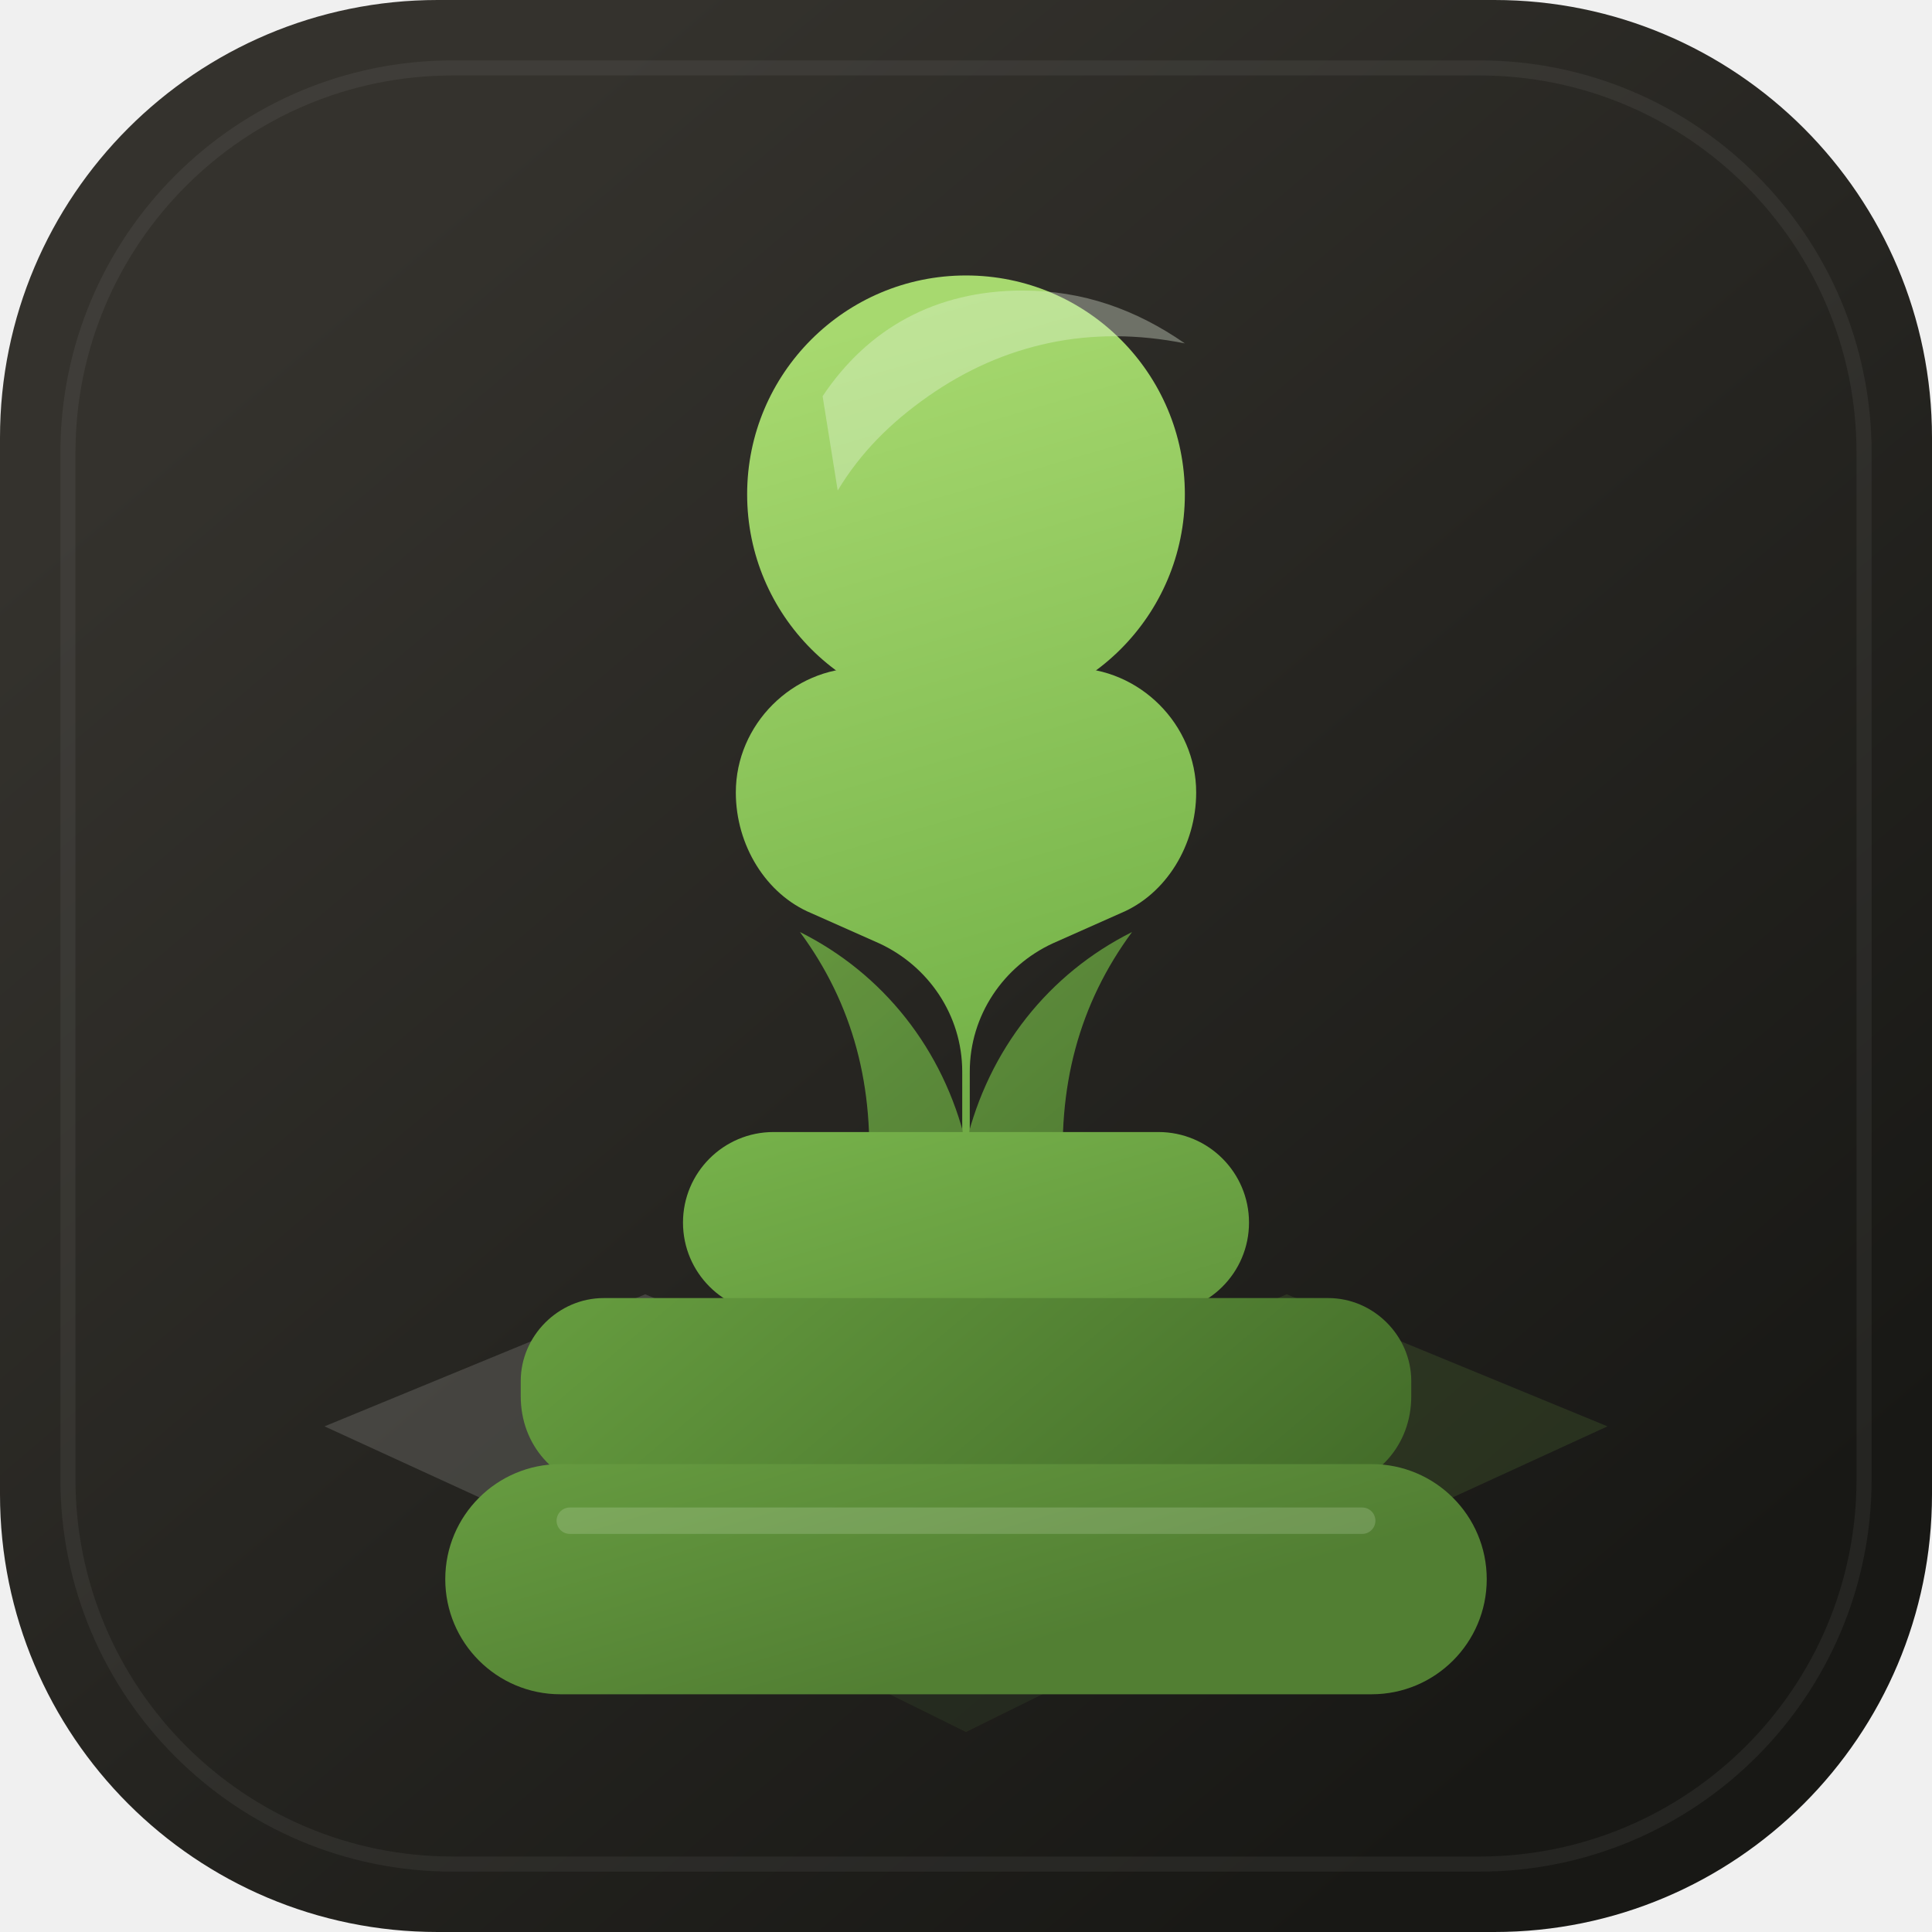
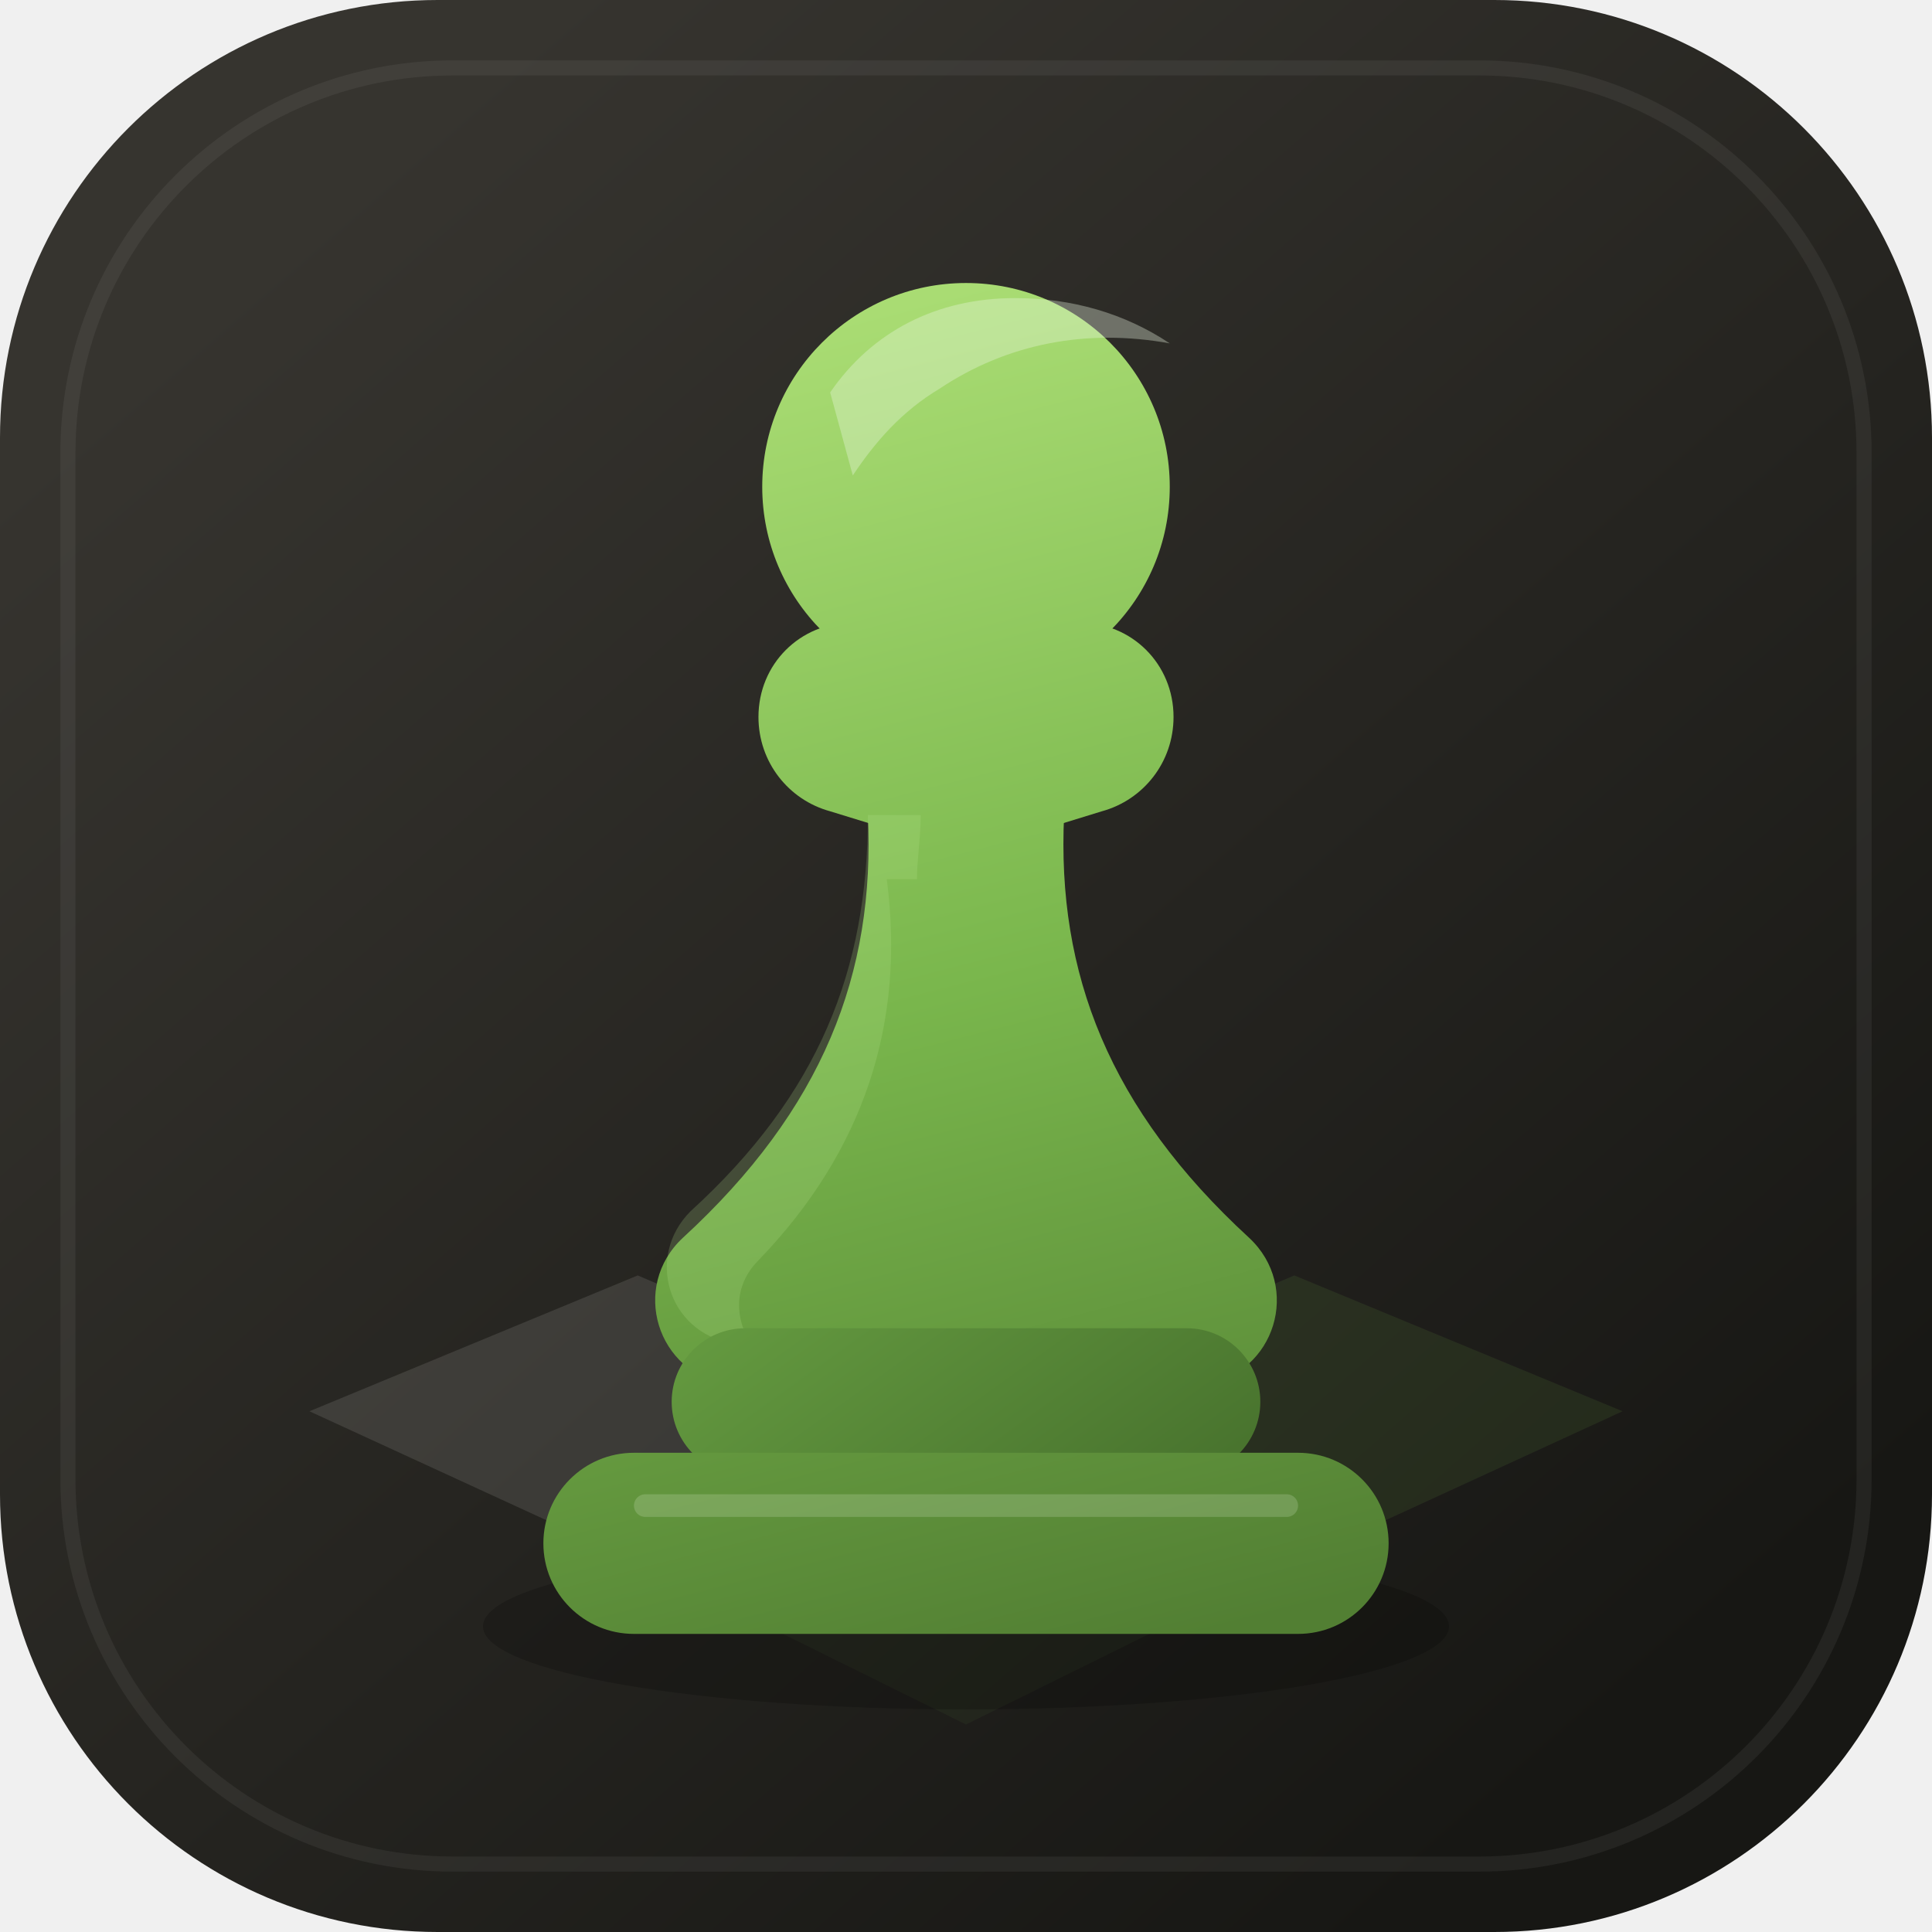
<svg xmlns="http://www.w3.org/2000/svg" viewBox="0 0 512 512" role="img" aria-label="QQURZ Chess app icon">
  <defs>
-     <linearGradient id="bg" x1="96" y1="68" x2="422" y2="452" gradientUnits="userSpaceOnUse">
-       <stop stop-color="#34322d" />
-       <stop offset="1" stop-color="#181815" />
+     <linearGradient id="bg" x1="82" y1="56" x2="430" y2="456" gradientUnits="userSpaceOnUse">
+       <stop stop-color="#36342f" />
+       <stop offset=".56" stop-color="#252420" />
+       <stop offset="1" stop-color="#171714" />
    </linearGradient>
-     <linearGradient id="green" x1="210" y1="92" x2="308" y2="426" gradientUnits="userSpaceOnUse">
-       <stop stop-color="#a7d96f" />
-       <stop offset=".52" stop-color="#79b64c" />
+     <linearGradient id="green" x1="210" y1="88" x2="300" y2="438" gradientUnits="userSpaceOnUse">
+       <stop stop-color="#a9dc73" />
+       <stop offset=".5" stop-color="#79b64c" />
      <stop offset="1" stop-color="#527f33" />
    </linearGradient>
-     <linearGradient id="greenShade" x1="190" y1="250" x2="342" y2="430" gradientUnits="userSpaceOnUse">
-       <stop stop-color="#6ea844" />
-       <stop offset="1" stop-color="#416928" />
+     <linearGradient id="greenDark" x1="210" y1="280" x2="318" y2="430" gradientUnits="userSpaceOnUse">
+       <stop stop-color="#6fa947" />
+       <stop offset="1" stop-color="#416929" />
    </linearGradient>
  </defs>
  <rect width="512" height="512" rx="116" fill="url(#bg)" />
  <rect x="18" y="18" width="476" height="476" rx="102" fill="none" stroke="#fff" stroke-opacity=".055" stroke-width="4" />
-   <g opacity=".15" transform="translate(0 18)">
-     <path d="M86 360 171 325l85 36-85 38-85-39Z" fill="#f5f5f2" />
-     <path d="m256 361 85-36 85 35-85 39-85-38Z" fill="#79b64c" />
-     <path d="m171 399 85-38 85 38-85 42-85-42Z" fill="#79b64c" opacity=".58" />
+   <g opacity=".11">
+     <path d="M82 374 169 338l87 37-87 39-87-40Z" fill="#f5f5f2" />
+     <path d="m256 375 87-37 87 36-87 40-87-39Z" fill="#79b64c" />
+     <path d="m169 414 87-39 87 39-87 43-87-43Z" fill="#79b64c" opacity=".55" />
  </g>
-   <ellipse cx="256" cy="420" rx="130" ry="24" fill="#000" opacity=".18" />
-   <g>
-     <circle cx="256" cy="131" r="58" fill="url(#green)" />
-     <path d="M218 105c12-18 30-28 53-28 16 0 30 5 43 14-25-5-48 0-68 14-10 7-18 15-24 25Z" fill="#eef8e5" opacity=".34" />
-     <path d="M195 210c0-18 15-33 33-33h56c18 0 33 15 33 33 0 14-8 27-20 32l-18 8c-13 6-22 19-22 34v17h-2v-17c0-15-9-28-22-34l-18-8c-12-5-20-18-20-32Z" fill="url(#green)" />
-     <path d="M212 247c22 11 38 31 44 56 6-25 22-45 44-56-14 19-20 41-18 67h-52c2-26-4-48-18-67Z" fill="url(#greenShade)" opacity=".88" />
-     <rect x="181" y="300" width="150" height="48" rx="24" fill="url(#green)" />
-     <path d="M160 344h192c12 0 22 10 22 22v4c0 13-9 23-22 25H160c-13-2-22-12-22-25v-4c0-12 10-22 22-22Z" fill="url(#greenShade)" />
-     <rect x="118" y="388" width="276" height="61" rx="30.5" fill="url(#green)" />
-     <path d="M151 403h210" stroke="#eef8e5" stroke-width="7" stroke-linecap="round" opacity=".18" />
-   </g>
+   <ellipse cx="256" cy="431" rx="128" ry="22" fill="#000" opacity=".20" />
+   <circle cx="256" cy="129" r="54" fill="url(#green)" />
+   <path d="M220 104c11-16 28-25 49-25 15 0 29 4 41 12-22-4-43 0-61 12-10 6-17 14-23 23Z" fill="#eef8e5" opacity=".34" />
+   <path d="M201 190c0-14 11-25 25-25h60c14 0 25 11 25 25 0 12-8 22-19 25l-13 4h-46l-13-4c-11-3-19-13-19-25Z" fill="url(#green)" />
+   <path d="M230 216h52c-2 42 12 78 49 112 14 13 7 36-12 39H193c-19-3-26-26-12-39 37-34 51-70 49-112Z" fill="url(#green)" />
+   <path d="M235 233c5 38-6 72-34 101-7 7-6 16-2 22h-5c-17-3-23-23-11-35 34-31 47-64 47-105h14c0 6-1 12-1 17Z" fill="#b9e48f" opacity=".20" />
+   <rect x="178" y="352" width="156" height="39" rx="19.5" fill="url(#greenDark)" />
+   <rect x="144" y="385" width="224" height="48" rx="24" fill="url(#green)" />
+   <path d="M171 399h170" stroke="#eef8e5" stroke-width="6" stroke-linecap="round" opacity=".18" />
</svg>
